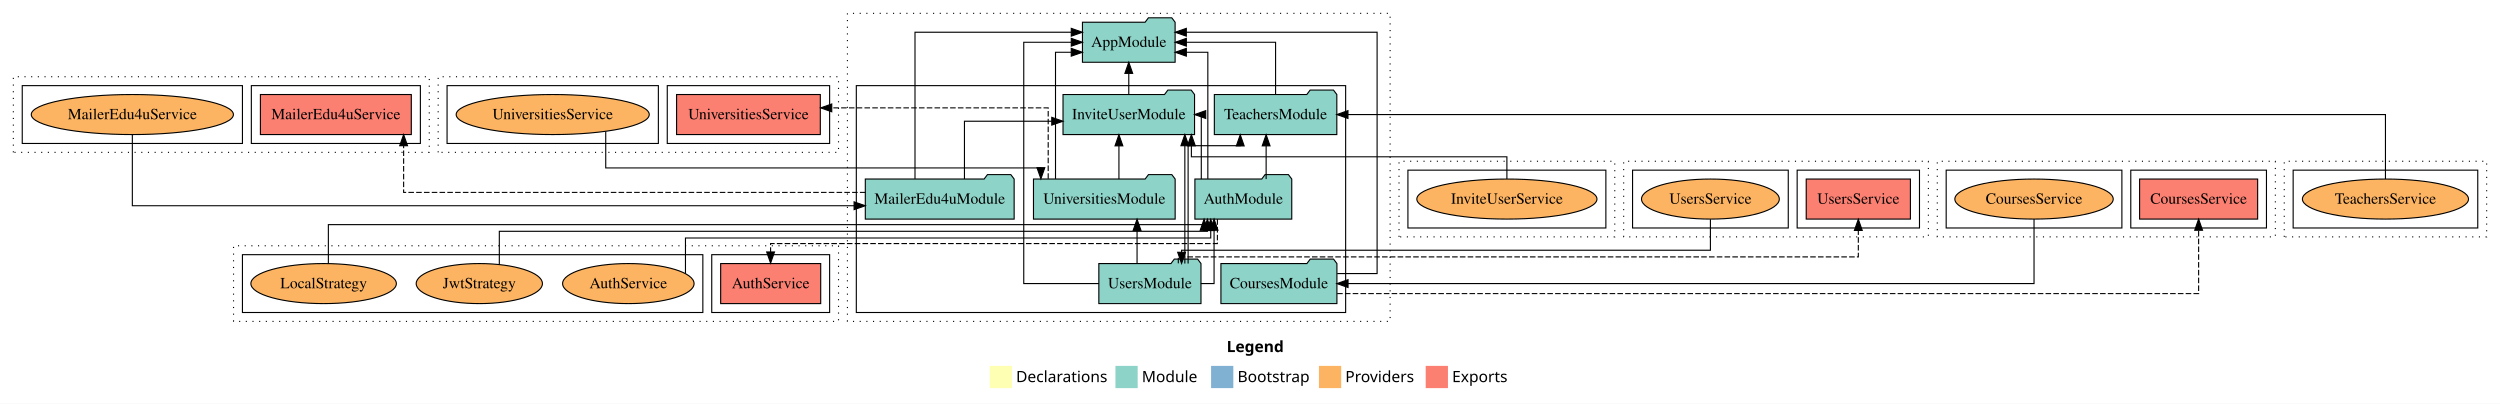
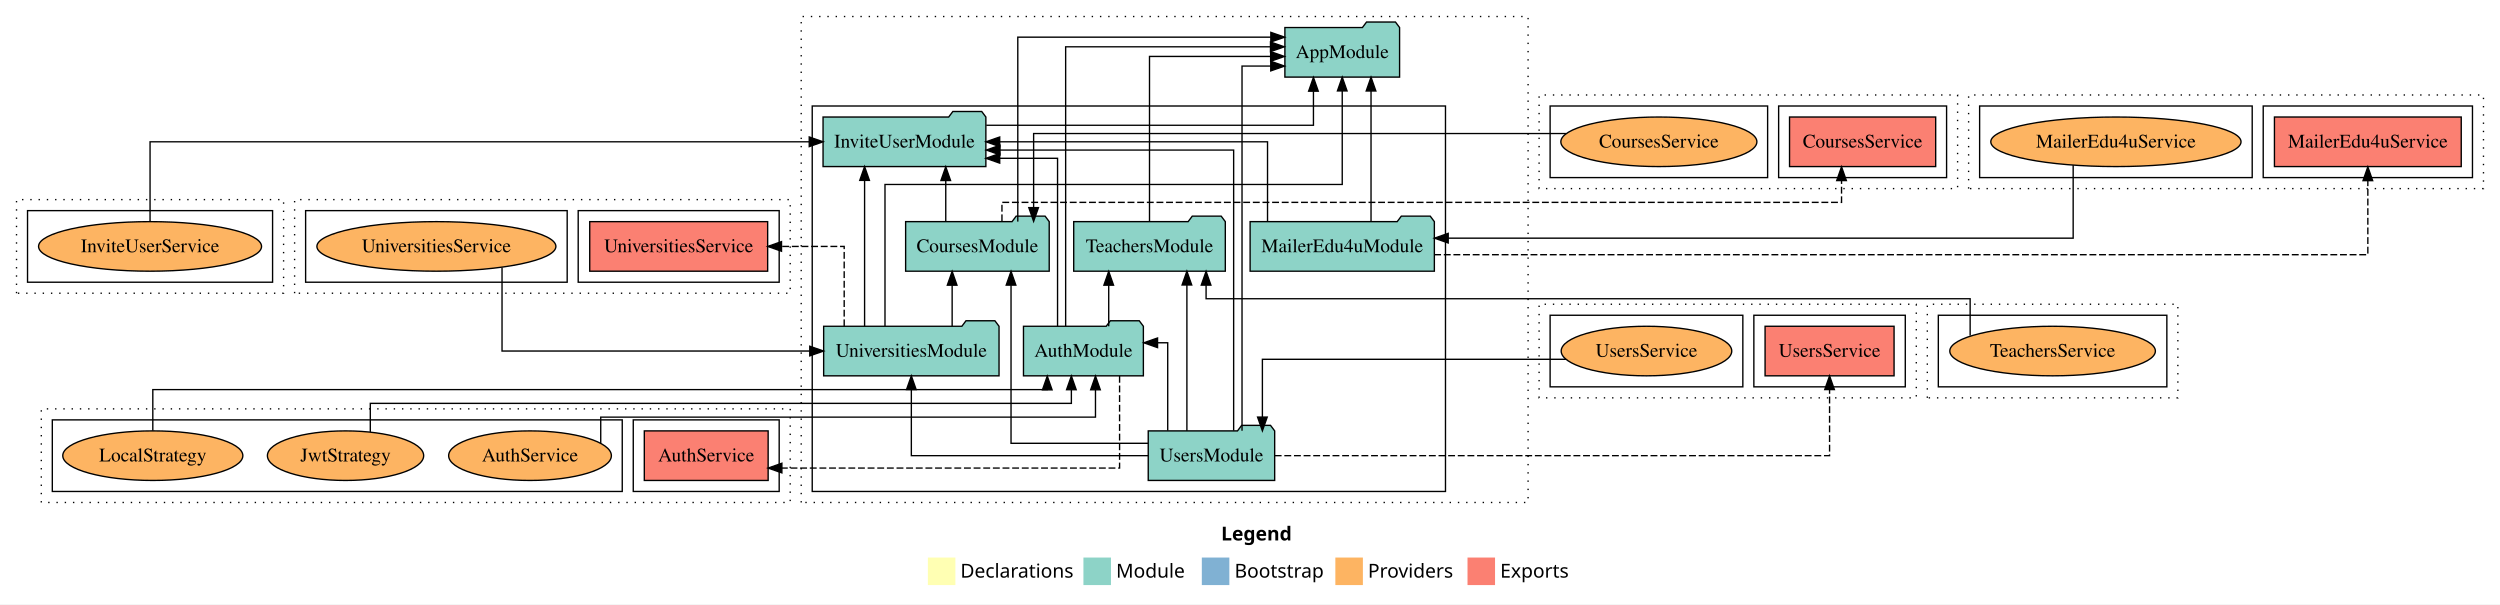
- <svg xmlns="http://www.w3.org/2000/svg" width="2248pt" height="363pt" viewBox="0.00 0.00 2248.00 363.00">
-   <g id="graph0" class="graph" transform="scale(1 1) rotate(0) translate(4 359)">
-     <polygon fill="#ffffff" stroke="transparent" points="-4,4 -4,-359 2244,-359 2244,4 -4,4" />
-     <text text-anchor="start" x="1099.009" y="-42.4" font-family="sans-serif" font-weight="bold" font-size="14.00" fill="#000000">Legend</text>
-     <polygon fill="#ffffb3" stroke="transparent" points="886,-10 886,-30 906,-30 906,-10 886,-10" />
-     <text text-anchor="start" x="909.629" y="-15.4" font-family="sans-serif" font-size="14.00" fill="#000000">  Declarations</text>
-     <polygon fill="#8dd3c7" stroke="transparent" points="999,-10 999,-30 1019,-30 1019,-10 999,-10" />
-     <text text-anchor="start" x="1022.725" y="-15.4" font-family="sans-serif" font-size="14.00" fill="#000000">  Module</text>
-     <polygon fill="#80b1d3" stroke="transparent" points="1085,-10 1085,-30 1105,-30 1105,-10 1085,-10" />
-     <text text-anchor="start" x="1108.781" y="-15.4" font-family="sans-serif" font-size="14.00" fill="#000000">  Bootstrap</text>
-     <polygon fill="#fdb462" stroke="transparent" points="1182,-10 1182,-30 1202,-30 1202,-10 1182,-10" />
-     <text text-anchor="start" x="1205.673" y="-15.4" font-family="sans-serif" font-size="14.00" fill="#000000">  Providers</text>
-     <polygon fill="#fb8072" stroke="transparent" points="1278,-10 1278,-30 1298,-30 1298,-10 1278,-10" />
-     <text text-anchor="start" x="1301.726" y="-15.4" font-family="sans-serif" font-size="14.00" fill="#000000">  Exports</text>
+ <svg xmlns="http://www.w3.org/2000/svg" width="1816pt" height="439pt" viewBox="0.00 0.00 1816.00 439.00">
+   <g id="graph0" class="graph" transform="scale(1 1) rotate(0) translate(4 435)">
+     <polygon fill="#ffffff" stroke="transparent" points="-4,4 -4,-435 1812,-435 1812,4 -4,4" />
+     <text text-anchor="start" x="883.009" y="-42.4" font-family="sans-serif" font-weight="bold" font-size="14.00" fill="#000000">Legend</text>
+     <polygon fill="#ffffb3" stroke="transparent" points="670,-10 670,-30 690,-30 690,-10 670,-10" />
+     <text text-anchor="start" x="693.629" y="-15.4" font-family="sans-serif" font-size="14.00" fill="#000000">  Declarations</text>
+     <polygon fill="#8dd3c7" stroke="transparent" points="783,-10 783,-30 803,-30 803,-10 783,-10" />
+     <text text-anchor="start" x="806.725" y="-15.4" font-family="sans-serif" font-size="14.00" fill="#000000">  Module</text>
+     <polygon fill="#80b1d3" stroke="transparent" points="869,-10 869,-30 889,-30 889,-10 869,-10" />
+     <text text-anchor="start" x="892.781" y="-15.4" font-family="sans-serif" font-size="14.00" fill="#000000">  Bootstrap</text>
+     <polygon fill="#fdb462" stroke="transparent" points="966,-10 966,-30 986,-30 986,-10 966,-10" />
+     <text text-anchor="start" x="989.673" y="-15.4" font-family="sans-serif" font-size="14.00" fill="#000000">  Providers</text>
+     <polygon fill="#fb8072" stroke="transparent" points="1062,-10 1062,-30 1082,-30 1082,-10 1062,-10" />
+     <text text-anchor="start" x="1085.726" y="-15.4" font-family="sans-serif" font-size="14.00" fill="#000000">  Exports</text>
    <g id="clust1" class="cluster">
-       <polygon fill="none" stroke="#000000" stroke-dasharray="1,5" points="758,-70 758,-347 1246,-347 1246,-70 758,-70" />
+       <polygon fill="none" stroke="#000000" stroke-dasharray="1,5" points="578,-70 578,-423 1106,-423 1106,-70 578,-70" />
    </g>
    <g id="clust3" class="cluster">
-       <polygon fill="none" stroke="#000000" points="766,-78 766,-282 1206,-282 1206,-78 766,-78" />
+       <polygon fill="none" stroke="#000000" points="586,-78 586,-358 1046,-358 1046,-78 586,-78" />
    </g>
    <g id="clust7" class="cluster">
-       <polygon fill="none" stroke="#000000" stroke-dasharray="1,5" points="206,-70 206,-138 750,-138 750,-70 206,-70" />
+       <polygon fill="none" stroke="#000000" stroke-dasharray="1,5" points="26,-70 26,-138 570,-138 570,-70 26,-70" />
    </g>
    <g id="clust10" class="cluster">
-       <polygon fill="none" stroke="#000000" points="636,-78 636,-130 742,-130 742,-78 636,-78" />
+       <polygon fill="none" stroke="#000000" points="456,-78 456,-130 562,-130 562,-78 456,-78" />
    </g>
    <g id="clust12" class="cluster">
-       <polygon fill="none" stroke="#000000" points="214,-78 214,-130 628,-130 628,-78 214,-78" />
+       <polygon fill="none" stroke="#000000" points="34,-78 34,-130 448,-130 448,-78 34,-78" />
    </g>
    <g id="clust13" class="cluster">
-       <polygon fill="none" stroke="#000000" stroke-dasharray="1,5" points="1738,-146 1738,-214 2042,-214 2042,-146 1738,-146" />
+       <polygon fill="none" stroke="#000000" stroke-dasharray="1,5" points="1114,-298 1114,-366 1418,-366 1418,-298 1114,-298" />
    </g>
    <g id="clust16" class="cluster">
-       <polygon fill="none" stroke="#000000" points="1912,-154 1912,-206 2034,-206 2034,-154 1912,-154" />
+       <polygon fill="none" stroke="#000000" points="1288,-306 1288,-358 1410,-358 1410,-306 1288,-306" />
    </g>
    <g id="clust18" class="cluster">
-       <polygon fill="none" stroke="#000000" points="1746,-154 1746,-206 1904,-206 1904,-154 1746,-154" />
+       <polygon fill="none" stroke="#000000" points="1122,-306 1122,-358 1280,-358 1280,-306 1122,-306" />
    </g>
    <g id="clust19" class="cluster">
-       <polygon fill="none" stroke="#000000" stroke-dasharray="1,5" points="1254,-146 1254,-214 1448,-214 1448,-146 1254,-146" />
+       <polygon fill="none" stroke="#000000" stroke-dasharray="1,5" points="8,-222 8,-290 202,-290 202,-222 8,-222" />
    </g>
    <g id="clust24" class="cluster">
-       <polygon fill="none" stroke="#000000" points="1262,-154 1262,-206 1440,-206 1440,-154 1262,-154" />
+       <polygon fill="none" stroke="#000000" points="16,-230 16,-282 194,-282 194,-230 16,-230" />
    </g>
    <g id="clust25" class="cluster">
-       <polygon fill="none" stroke="#000000" stroke-dasharray="1,5" points="8,-222 8,-290 382,-290 382,-222 8,-222" />
+       <polygon fill="none" stroke="#000000" stroke-dasharray="1,5" points="1426,-298 1426,-366 1800,-366 1800,-298 1426,-298" />
    </g>
    <g id="clust28" class="cluster">
-       <polygon fill="none" stroke="#000000" points="222,-230 222,-282 374,-282 374,-230 222,-230" />
+       <polygon fill="none" stroke="#000000" points="1640,-306 1640,-358 1792,-358 1792,-306 1640,-306" />
    </g>
    <g id="clust30" class="cluster">
-       <polygon fill="none" stroke="#000000" points="16,-230 16,-282 214,-282 214,-230 16,-230" />
+       <polygon fill="none" stroke="#000000" points="1434,-306 1434,-358 1632,-358 1632,-306 1434,-306" />
    </g>
    <g id="clust31" class="cluster">
-       <polygon fill="none" stroke="#000000" stroke-dasharray="1,5" points="2050,-146 2050,-214 2232,-214 2232,-146 2050,-146" />
+       <polygon fill="none" stroke="#000000" stroke-dasharray="1,5" points="1396,-146 1396,-214 1578,-214 1578,-146 1396,-146" />
    </g>
    <g id="clust36" class="cluster">
-       <polygon fill="none" stroke="#000000" points="2058,-154 2058,-206 2224,-206 2224,-154 2058,-154" />
+       <polygon fill="none" stroke="#000000" points="1404,-154 1404,-206 1570,-206 1570,-154 1404,-154" />
    </g>
    <g id="clust37" class="cluster">
-       <polygon fill="none" stroke="#000000" stroke-dasharray="1,5" points="390,-222 390,-290 750,-290 750,-222 390,-222" />
+       <polygon fill="none" stroke="#000000" stroke-dasharray="1,5" points="210,-222 210,-290 570,-290 570,-222 210,-222" />
    </g>
    <g id="clust40" class="cluster">
-       <polygon fill="none" stroke="#000000" points="596,-230 596,-282 742,-282 742,-230 596,-230" />
+       <polygon fill="none" stroke="#000000" points="416,-230 416,-282 562,-282 562,-230 416,-230" />
    </g>
    <g id="clust42" class="cluster">
-       <polygon fill="none" stroke="#000000" points="398,-230 398,-282 588,-282 588,-230 398,-230" />
+       <polygon fill="none" stroke="#000000" points="218,-230 218,-282 408,-282 408,-230 218,-230" />
    </g>
    <g id="clust43" class="cluster">
-       <polygon fill="none" stroke="#000000" stroke-dasharray="1,5" points="1456,-146 1456,-214 1730,-214 1730,-146 1456,-146" />
+       <polygon fill="none" stroke="#000000" stroke-dasharray="1,5" points="1114,-146 1114,-214 1388,-214 1388,-146 1114,-146" />
    </g>
    <g id="clust46" class="cluster">
-       <polygon fill="none" stroke="#000000" points="1612,-154 1612,-206 1722,-206 1722,-154 1612,-154" />
+       <polygon fill="none" stroke="#000000" points="1270,-154 1270,-206 1380,-206 1380,-154 1270,-154" />
    </g>
    <g id="clust48" class="cluster">
-       <polygon fill="none" stroke="#000000" points="1464,-154 1464,-206 1604,-206 1604,-154 1464,-154" />
+       <polygon fill="none" stroke="#000000" points="1122,-154 1122,-206 1262,-206 1262,-154 1122,-154" />
    </g>
    <g id="node1" class="node">
-       <polygon fill="#8dd3c7" stroke="#000000" points="1157.548,-198 1154.548,-202 1133.548,-202 1130.548,-198 1070.452,-198 1070.452,-162 1157.548,-162 1157.548,-198" />
-       <text text-anchor="middle" x="1114" y="-175.8" font-family="Times,serif" font-size="14.00" fill="#000000">AuthModule</text>
+       <polygon fill="#8dd3c7" stroke="#000000" points="826.548,-198 823.548,-202 802.548,-202 799.548,-198 739.452,-198 739.452,-162 826.548,-162 826.548,-198" />
+       <text text-anchor="middle" x="783" y="-175.8" font-family="Times,serif" font-size="14.00" fill="#000000">AuthModule</text>
    </g>
    <g id="node3" class="node">
-       <polygon fill="#8dd3c7" stroke="#000000" points="1070.133,-274 1067.133,-278 1046.133,-278 1043.133,-274 951.867,-274 951.867,-238 1070.133,-238 1070.133,-274" />
-       <text text-anchor="middle" x="1011" y="-251.8" font-family="Times,serif" font-size="14.00" fill="#000000">InviteUserModule</text>
+       <polygon fill="#8dd3c7" stroke="#000000" points="712.133,-350 709.133,-354 688.133,-354 685.133,-350 593.867,-350 593.867,-314 712.133,-314 712.133,-350" />
+       <text text-anchor="middle" x="653" y="-327.8" font-family="Times,serif" font-size="14.00" fill="#000000">InviteUserModule</text>
+     </g>
+     <g id="edge17" class="edge">
+       <path fill="none" stroke="#000000" d="M764.206,-198.016C764.206,-235.828 764.206,-320 764.206,-320 764.206,-320 722.184,-320 722.184,-320" />
+       <polygon fill="#000000" stroke="#000000" points="722.185,-316.5 712.184,-320 722.184,-323.5 722.185,-316.5" />
+     </g>
+     <g id="node5" class="node">
+       <polygon fill="#8dd3c7" stroke="#000000" points="886.066,-274 883.066,-278 862.066,-278 859.066,-274 775.934,-274 775.934,-238 886.066,-238 886.066,-274" />
+       <text text-anchor="middle" x="831" y="-251.8" font-family="Times,serif" font-size="14.00" fill="#000000">TeachersModule</text>
+     </g>
+     <g id="edge25" class="edge">
+       <path fill="none" stroke="#000000" d="M801.37,-198.011C801.37,-198.011 801.37,-227.855 801.37,-227.855" />
+       <polygon fill="#000000" stroke="#000000" points="797.87,-227.855 801.37,-237.855 804.87,-227.855 797.87,-227.855" />
+     </g>
+     <g id="node8" class="node">
+       <polygon fill="#8dd3c7" stroke="#000000" points="1012.657,-415 1009.657,-419 988.657,-419 985.657,-415 929.343,-415 929.343,-379 1012.657,-379 1012.657,-415" />
+       <text text-anchor="middle" x="971" y="-392.8" font-family="Times,serif" font-size="14.00" fill="#000000">AppModule</text>
+     </g>
+     <g id="edge1" class="edge">
+       <path fill="none" stroke="#000000" d="M770.087,-198.085C770.087,-250.867 770.087,-401 770.087,-401 770.087,-401 918.882,-401 918.882,-401" />
+       <polygon fill="#000000" stroke="#000000" points="918.882,-404.5 928.882,-401 918.882,-397.5 918.882,-404.5" />
+     </g>
+     <g id="node9" class="node">
+       <polygon fill="#fb8072" stroke="#000000" points="553.976,-122 464.024,-122 464.024,-86 553.976,-86 553.976,-122" />
+       <text text-anchor="middle" x="509" y="-99.8" font-family="Times,serif" font-size="14.00" fill="#000000">AuthService </text>
+     </g>
+     <g id="edge9" class="edge">
+       <path fill="none" stroke="#000000" stroke-dasharray="5,2" d="M809.264,-161.974C809.264,-137.023 809.264,-95 809.264,-95 809.264,-95 563.953,-95 563.953,-95" />
+       <polygon fill="#000000" stroke="#000000" points="563.953,-91.5 553.953,-95 563.952,-98.5 563.953,-91.5" />
+     </g>
+     <g id="node2" class="node">
+       <polygon fill="#8dd3c7" stroke="#000000" points="758.151,-274 755.151,-278 734.151,-278 731.151,-274 653.849,-274 653.849,-238 758.151,-238 758.151,-274" />
+       <text text-anchor="middle" x="706" y="-251.8" font-family="Times,serif" font-size="14.00" fill="#000000">CoursesModule</text>
+     </g>
+     <g id="edge18" class="edge">
+       <path fill="none" stroke="#000000" d="M682.995,-274.011C682.995,-274.011 682.995,-303.855 682.995,-303.855" />
+       <polygon fill="#000000" stroke="#000000" points="679.495,-303.855 682.995,-313.855 686.495,-303.855 679.495,-303.855" />
+     </g>
+     <g id="edge2" class="edge">
+       <path fill="none" stroke="#000000" d="M735.321,-274.033C735.321,-314.296 735.321,-408 735.321,-408 735.321,-408 919.137,-408 919.137,-408" />
+       <polygon fill="#000000" stroke="#000000" points="919.137,-411.5 929.137,-408 919.137,-404.5 919.137,-411.5" />
+     </g>
+     <g id="node13" class="node">
+       <polygon fill="#fb8072" stroke="#000000" points="1402.079,-350 1295.921,-350 1295.921,-314 1402.079,-314 1402.079,-350" />
+       <text text-anchor="middle" x="1349" y="-327.8" font-family="Times,serif" font-size="14.00" fill="#000000">CoursesService </text>
    </g>
    <g id="edge15" class="edge">
-       <path fill="none" stroke="#000000" d="M1076.2,-198.011C1076.2,-220.485 1076.2,-256 1076.2,-256 1076.2,-256 1075.598,-256 1075.598,-256" />
-       <polygon fill="#000000" stroke="#000000" points="1080.183,-252.5 1070.183,-256 1080.183,-259.5 1080.183,-252.5" />
-     </g>
-     <g id="node5" class="node">
-       <polygon fill="#8dd3c7" stroke="#000000" points="1198.066,-274 1195.066,-278 1174.066,-278 1171.066,-274 1087.934,-274 1087.934,-238 1198.066,-238 1198.066,-274" />
-       <text text-anchor="middle" x="1143" y="-251.8" font-family="Times,serif" font-size="14.00" fill="#000000">TeachersModule</text>
+       <path fill="none" stroke="#000000" stroke-dasharray="5,2" d="M723.819,-274.243C723.819,-281.43 723.819,-288 723.819,-288 723.819,-288 1333.693,-288 1333.693,-288 1333.693,-288 1333.693,-303.849 1333.693,-303.849" />
+       <polygon fill="#000000" stroke="#000000" points="1330.193,-303.849 1333.693,-313.849 1337.193,-303.849 1330.193,-303.849" />
+     </g>
+     <g id="edge3" class="edge">
+       <path fill="none" stroke="#000000" d="M712.406,-344C799.103,-344 950.086,-344 950.086,-344 950.086,-344 950.086,-368.76 950.086,-368.76" />
+       <polygon fill="#000000" stroke="#000000" points="946.586,-368.76 950.086,-378.76 953.586,-368.76 946.586,-368.76" />
+     </g>
+     <g id="node4" class="node">
+       <polygon fill="#8dd3c7" stroke="#000000" points="1037.919,-274 1034.919,-278 1013.919,-278 1010.919,-274 904.081,-274 904.081,-238 1037.919,-238 1037.919,-274" />
+       <text text-anchor="middle" x="971" y="-251.8" font-family="Times,serif" font-size="14.00" fill="#000000">MailerEdu4uModule</text>
+     </g>
+     <g id="edge19" class="edge">
+       <path fill="none" stroke="#000000" d="M916.731,-274.011C916.731,-296.485 916.731,-332 916.731,-332 916.731,-332 722.187,-332 722.187,-332" />
+       <polygon fill="#000000" stroke="#000000" points="722.187,-328.5 712.187,-332 722.186,-335.5 722.187,-328.5" />
+     </g>
+     <g id="edge4" class="edge">
+       <path fill="none" stroke="#000000" d="M991.914,-274.145C991.914,-274.145 991.914,-368.925 991.914,-368.925" />
+       <polygon fill="#000000" stroke="#000000" points="988.414,-368.925 991.914,-378.925 995.414,-368.925 988.414,-368.925" />
+     </g>
+     <g id="node16" class="node">
+       <polygon fill="#fb8072" stroke="#000000" points="1783.846,-350 1648.154,-350 1648.154,-314 1783.846,-314 1783.846,-350" />
+       <text text-anchor="middle" x="1716" y="-327.8" font-family="Times,serif" font-size="14.00" fill="#000000">MailerEdu4uService </text>
+     </g>
+     <g id="edge23" class="edge">
+       <path fill="none" stroke="#000000" stroke-dasharray="5,2" d="M1037.769,-250C1220.63,-250 1716,-250 1716,-250 1716,-250 1716,-303.801 1716,-303.801" />
+       <polygon fill="#000000" stroke="#000000" points="1712.5,-303.801 1716,-313.801 1719.5,-303.802 1712.5,-303.801" />
+     </g>
+     <g id="edge5" class="edge">
+       <path fill="none" stroke="#000000" d="M831,-274.041C831,-311.448 831,-394 831,-394 831,-394 918.995,-394 918.995,-394" />
+       <polygon fill="#000000" stroke="#000000" points="918.995,-397.5 928.995,-394 918.995,-390.5 918.995,-397.5" />
+     </g>
+     <g id="node6" class="node">
+       <polygon fill="#8dd3c7" stroke="#000000" points="721.698,-198 718.698,-202 697.698,-202 694.698,-198 594.302,-198 594.302,-162 721.698,-162 721.698,-198" />
+       <text text-anchor="middle" x="658" y="-175.8" font-family="Times,serif" font-size="14.00" fill="#000000">UniversitiesModule</text>
+     </g>
+     <g id="edge13" class="edge">
+       <path fill="none" stroke="#000000" d="M687.637,-198.011C687.637,-198.011 687.637,-227.855 687.637,-227.855" />
+       <polygon fill="#000000" stroke="#000000" points="684.137,-227.855 687.637,-237.855 691.137,-227.855 684.137,-227.855" />
+     </g>
+     <g id="edge20" class="edge">
+       <path fill="none" stroke="#000000" d="M624.038,-198.033C624.038,-198.033 624.038,-303.99 624.038,-303.99" />
+       <polygon fill="#000000" stroke="#000000" points="620.538,-303.99 624.038,-313.99 627.538,-303.99 620.538,-303.99" />
+     </g>
+     <g id="edge6" class="edge">
+       <path fill="none" stroke="#000000" d="M638.856,-198.115C638.856,-231.87 638.856,-301 638.856,-301 638.856,-301 971,-301 971,-301 971,-301 971,-368.943 971,-368.943" />
+       <polygon fill="#000000" stroke="#000000" points="967.5,-368.943 971,-378.943 974.5,-368.943 967.5,-368.943" />
+     </g>
+     <g id="node19" class="node">
+       <polygon fill="#fb8072" stroke="#000000" points="553.626,-274 424.374,-274 424.374,-238 553.626,-238 553.626,-274" />
+       <text text-anchor="middle" x="489" y="-251.8" font-family="Times,serif" font-size="14.00" fill="#000000">UniversitiesService </text>
+     </g>
+     <g id="edge29" class="edge">
+       <path fill="none" stroke="#000000" stroke-dasharray="5,2" d="M609.22,-198.011C609.22,-220.485 609.22,-256 609.22,-256 609.22,-256 563.684,-256 563.684,-256" />
+       <polygon fill="#000000" stroke="#000000" points="563.684,-252.5 553.684,-256 563.684,-259.5 563.684,-252.5" />
+     </g>
+     <g id="node7" class="node">
+       <polygon fill="#8dd3c7" stroke="#000000" points="921.922,-122 918.922,-126 897.922,-126 894.922,-122 830.078,-122 830.078,-86 921.922,-86 921.922,-122" />
+       <text text-anchor="middle" x="876" y="-99.8" font-family="Times,serif" font-size="14.00" fill="#000000">UsersModule</text>
+     </g>
+     <g id="edge8" class="edge">
+       <path fill="none" stroke="#000000" d="M844.226,-122.198C844.226,-146.356 844.226,-186 844.226,-186 844.226,-186 836.845,-186 836.845,-186" />
+       <polygon fill="#000000" stroke="#000000" points="836.845,-182.5 826.845,-186 836.844,-189.5 836.845,-182.5" />
+     </g>
+     <g id="edge14" class="edge">
+       <path fill="none" stroke="#000000" d="M829.935,-113C787.283,-113 730.413,-113 730.413,-113 730.413,-113 730.413,-227.889 730.413,-227.889" />
+       <polygon fill="#000000" stroke="#000000" points="726.913,-227.889 730.413,-237.889 733.913,-227.889 726.913,-227.889" />
+     </g>
+     <g id="edge21" class="edge">
+       <path fill="none" stroke="#000000" d="M892.119,-122.167C892.119,-175.187 892.119,-326 892.119,-326 892.119,-326 722.415,-326 722.415,-326" />
+       <polygon fill="#000000" stroke="#000000" points="722.415,-322.5 712.415,-326 722.415,-329.5 722.415,-322.5" />
+     </g>
+     <g id="edge26" class="edge">
+       <path fill="none" stroke="#000000" d="M858.161,-122.033C858.161,-122.033 858.161,-227.99 858.161,-227.99" />
+       <polygon fill="#000000" stroke="#000000" points="854.661,-227.99 858.161,-237.99 861.661,-227.99 854.661,-227.99" />
+     </g>
+     <g id="edge28" class="edge">
+       <path fill="none" stroke="#000000" d="M830.034,-104C766.076,-104 658,-104 658,-104 658,-104 658,-151.989 658,-151.989" />
+       <polygon fill="#000000" stroke="#000000" points="654.5,-151.989 658,-161.989 661.5,-151.989 654.5,-151.989" />
+     </g>
+     <g id="edge7" class="edge">
+       <path fill="none" stroke="#000000" d="M898.205,-122.133C898.205,-184.595 898.205,-387 898.205,-387 898.205,-387 919.077,-387 919.077,-387" />
+       <polygon fill="#000000" stroke="#000000" points="919.077,-390.5 929.077,-387 919.077,-383.5 919.077,-390.5" />
+     </g>
+     <g id="node21" class="node">
+       <polygon fill="#fb8072" stroke="#000000" points="1371.849,-198 1278.151,-198 1278.151,-162 1371.849,-162 1371.849,-198" />
+       <text text-anchor="middle" x="1325" y="-175.8" font-family="Times,serif" font-size="14.00" fill="#000000">UsersService </text>
+     </g>
+     <g id="edge31" class="edge">
+       <path fill="none" stroke="#000000" stroke-dasharray="5,2" d="M921.941,-104C1036.376,-104 1325,-104 1325,-104 1325,-104 1325,-151.989 1325,-151.989" />
+       <polygon fill="#000000" stroke="#000000" points="1321.5,-151.989 1325,-161.989 1328.5,-151.989 1321.5,-151.989" />
+     </g>
+     <g id="node10" class="node">
+       <ellipse fill="#fdb462" stroke="#000000" cx="381" cy="-104" rx="59.108" ry="18" />
+       <text text-anchor="middle" x="381" y="-99.8" font-family="Times,serif" font-size="14.00" fill="#000000">AuthService</text>
+     </g>
+     <g id="edge10" class="edge">
+       <path fill="none" stroke="#000000" d="M432.37,-113.168C432.37,-121.334 432.37,-132 432.37,-132 432.37,-132 791.755,-132 791.755,-132 791.755,-132 791.755,-151.853 791.755,-151.853" />
+       <polygon fill="#000000" stroke="#000000" points="788.255,-151.853 791.755,-161.853 795.255,-151.853 788.255,-151.853" />
+     </g>
+     <g id="node11" class="node">
+       <ellipse fill="#fdb462" stroke="#000000" cx="247" cy="-104" rx="56.756" ry="18" />
+       <text text-anchor="middle" x="247" y="-99.8" font-family="Times,serif" font-size="14.00" fill="#000000">JwtStrategy</text>
+     </g>
+     <g id="edge11" class="edge">
+       <path fill="none" stroke="#000000" d="M264.987,-121.221C264.987,-131.275 264.987,-142 264.987,-142 264.987,-142 774.245,-142 774.245,-142 774.245,-142 774.245,-151.89 774.245,-151.89" />
+       <polygon fill="#000000" stroke="#000000" points="770.745,-151.89 774.245,-161.89 777.745,-151.89 770.745,-151.89" />
+     </g>
+     <g id="node12" class="node">
+       <ellipse fill="#fdb462" stroke="#000000" cx="107" cy="-104" rx="65.405" ry="18" />
+       <text text-anchor="middle" x="107" y="-99.8" font-family="Times,serif" font-size="14.00" fill="#000000">LocalStrategy</text>
+     </g>
+     <g id="edge12" class="edge">
+       <path fill="none" stroke="#000000" d="M107,-122.147C107,-135.739 107,-152 107,-152 107,-152 756.736,-152 756.736,-152 756.736,-152 756.736,-152.979 756.736,-152.979" />
+       <polygon fill="#000000" stroke="#000000" points="753.236,-151.793 756.736,-161.793 760.236,-151.793 753.236,-151.793" />
+     </g>
+     <g id="node14" class="node">
+       <ellipse fill="#fdb462" stroke="#000000" cx="1201" cy="-332" rx="71.204" ry="18" />
+       <text text-anchor="middle" x="1201" y="-327.8" font-family="Times,serif" font-size="14.00" fill="#000000">CoursesService</text>
+     </g>
+     <g id="edge16" class="edge">
+       <path fill="none" stroke="#000000" d="M1133.496,-338C1006.976,-338 746.823,-338 746.823,-338 746.823,-338 746.823,-284.199 746.823,-284.199" />
+       <polygon fill="#000000" stroke="#000000" points="750.323,-284.198 746.823,-274.199 743.323,-284.199 750.323,-284.198" />
+     </g>
+     <g id="node15" class="node">
+       <ellipse fill="#fdb462" stroke="#000000" cx="105" cy="-256" rx="80.993" ry="18" />
+       <text text-anchor="middle" x="105" y="-251.8" font-family="Times,serif" font-size="14.00" fill="#000000">InviteUserService</text>
    </g>
    <g id="edge22" class="edge">
-       <path fill="none" stroke="#000000" d="M1134.505,-198.011C1134.505,-198.011 1134.505,-227.855 1134.505,-227.855" />
-       <polygon fill="#000000" stroke="#000000" points="1131.005,-227.855 1134.505,-237.855 1138.005,-227.855 1131.005,-227.855" />
-     </g>
-     <g id="node8" class="node">
-       <polygon fill="#8dd3c7" stroke="#000000" points="1052.657,-339 1049.657,-343 1028.657,-343 1025.657,-339 969.343,-339 969.343,-303 1052.657,-303 1052.657,-339" />
-       <text text-anchor="middle" x="1011" y="-316.8" font-family="Times,serif" font-size="14.00" fill="#000000">AppModule</text>
-     </g>
-     <g id="edge1" class="edge">
-       <path fill="none" stroke="#000000" d="M1082.083,-198.077C1082.083,-234.229 1082.083,-312 1082.083,-312 1082.083,-312 1062.761,-312 1062.761,-312" />
-       <polygon fill="#000000" stroke="#000000" points="1062.761,-308.5 1052.761,-312 1062.761,-315.5 1062.761,-308.5" />
-     </g>
-     <g id="node9" class="node">
-       <polygon fill="#fb8072" stroke="#000000" points="733.976,-122 644.024,-122 644.024,-86 733.976,-86 733.976,-122" />
-       <text text-anchor="middle" x="689" y="-99.8" font-family="Times,serif" font-size="14.00" fill="#000000">AuthService </text>
-     </g>
-     <g id="edge9" class="edge">
-       <path fill="none" stroke="#000000" stroke-dasharray="5,2" d="M1090.681,-161.873C1090.681,-151.289 1090.681,-140 1090.681,-140 1090.681,-140 688.913,-140 688.913,-140 688.913,-140 688.913,-132.422 688.913,-132.422" />
-       <polygon fill="#000000" stroke="#000000" points="692.413,-132.422 688.913,-122.422 685.413,-132.422 692.413,-132.422" />
-     </g>
-     <g id="node2" class="node">
-       <polygon fill="#8dd3c7" stroke="#000000" points="1198.151,-122 1195.151,-126 1174.151,-126 1171.151,-122 1093.849,-122 1093.849,-86 1198.151,-86 1198.151,-122" />
-       <text text-anchor="middle" x="1146" y="-99.8" font-family="Times,serif" font-size="14.00" fill="#000000">CoursesModule</text>
-     </g>
-     <g id="edge2" class="edge">
-       <path fill="none" stroke="#000000" d="M1198.379,-113C1217.39,-113 1234.29,-113 1234.29,-113 1234.29,-113 1234.29,-330 1234.29,-330 1234.29,-330 1062.737,-330 1062.737,-330" />
-       <polygon fill="#000000" stroke="#000000" points="1062.737,-326.5 1052.737,-330 1062.737,-333.5 1062.737,-326.5" />
-     </g>
-     <g id="node13" class="node">
-       <polygon fill="#fb8072" stroke="#000000" points="2026.079,-198 1919.921,-198 1919.921,-162 2026.079,-162 2026.079,-198" />
-       <text text-anchor="middle" x="1973" y="-175.8" font-family="Times,serif" font-size="14.00" fill="#000000">CoursesService </text>
-     </g>
-     <g id="edge13" class="edge">
-       <path fill="none" stroke="#000000" stroke-dasharray="5,2" d="M1198.36,-95C1380.151,-95 1973,-95 1973,-95 1973,-95 1973,-151.974 1973,-151.974" />
-       <polygon fill="#000000" stroke="#000000" points="1969.5,-151.974 1973,-161.974 1976.5,-151.974 1969.5,-151.974" />
-     </g>
-     <g id="edge3" class="edge">
-       <path fill="none" stroke="#000000" d="M1011,-274.106C1011,-274.106 1011,-292.991 1011,-292.991" />
-       <polygon fill="#000000" stroke="#000000" points="1007.5,-292.991 1011,-302.991 1014.5,-292.991 1007.5,-292.991" />
-     </g>
-     <g id="node4" class="node">
-       <polygon fill="#8dd3c7" stroke="#000000" points="907.919,-198 904.919,-202 883.919,-202 880.919,-198 774.081,-198 774.081,-162 907.919,-162 907.919,-198" />
-       <text text-anchor="middle" x="841" y="-175.8" font-family="Times,serif" font-size="14.00" fill="#000000">MailerEdu4uModule</text>
-     </g>
-     <g id="edge16" class="edge">
-       <path fill="none" stroke="#000000" d="M863.236,-198.027C863.236,-218.767 863.236,-250 863.236,-250 863.236,-250 941.75,-250 941.75,-250" />
-       <polygon fill="#000000" stroke="#000000" points="941.75,-253.5 951.75,-250 941.75,-246.5 941.75,-253.5" />
-     </g>
-     <g id="edge4" class="edge">
-       <path fill="none" stroke="#000000" d="M818.764,-198.094C818.764,-237.989 818.764,-330 818.764,-330 818.764,-330 959.288,-330 959.288,-330" />
-       <polygon fill="#000000" stroke="#000000" points="959.288,-333.5 969.288,-330 959.288,-326.5 959.288,-333.5" />
-     </g>
-     <g id="node16" class="node">
-       <polygon fill="#fb8072" stroke="#000000" points="365.846,-274 230.154,-274 230.154,-238 365.846,-238 365.846,-274" />
-       <text text-anchor="middle" x="298" y="-251.8" font-family="Times,serif" font-size="14.00" fill="#000000">MailerEdu4uService </text>
-     </g>
-     <g id="edge20" class="edge">
-       <path fill="none" stroke="#000000" stroke-dasharray="5,2" d="M774.225,-186C641.874,-186 358.938,-186 358.938,-186 358.938,-186 358.938,-227.973 358.938,-227.973" />
-       <polygon fill="#000000" stroke="#000000" points="355.438,-227.973 358.938,-237.973 362.438,-227.973 355.438,-227.973" />
-     </g>
-     <g id="edge5" class="edge">
-       <path fill="none" stroke="#000000" d="M1143,-274.106C1143,-293.339 1143,-321 1143,-321 1143,-321 1062.766,-321 1062.766,-321" />
-       <polygon fill="#000000" stroke="#000000" points="1062.766,-317.5 1052.766,-321 1062.766,-324.5 1062.766,-317.5" />
-     </g>
-     <g id="node6" class="node">
-       <polygon fill="#8dd3c7" stroke="#000000" points="1052.698,-198 1049.698,-202 1028.698,-202 1025.698,-198 925.302,-198 925.302,-162 1052.698,-162 1052.698,-198" />
-       <text text-anchor="middle" x="989" y="-175.8" font-family="Times,serif" font-size="14.00" fill="#000000">UniversitiesModule</text>
-     </g>
-     <g id="edge17" class="edge">
-       <path fill="none" stroke="#000000" d="M1002.141,-198.011C1002.141,-198.011 1002.141,-227.855 1002.141,-227.855" />
-       <polygon fill="#000000" stroke="#000000" points="998.641,-227.855 1002.141,-237.855 1005.641,-227.855 998.641,-227.855" />
-     </g>
-     <g id="edge6" class="edge">
-       <path fill="none" stroke="#000000" d="M945.113,-198.077C945.113,-234.229 945.113,-312 945.113,-312 945.113,-312 959.273,-312 959.273,-312" />
-       <polygon fill="#000000" stroke="#000000" points="959.273,-315.5 969.273,-312 959.273,-308.5 959.273,-315.5" />
-     </g>
-     <g id="node19" class="node">
-       <polygon fill="#fb8072" stroke="#000000" points="733.626,-274 604.374,-274 604.374,-238 733.626,-238 733.626,-274" />
-       <text text-anchor="middle" x="669" y="-251.8" font-family="Times,serif" font-size="14.00" fill="#000000">UniversitiesService </text>
-     </g>
-     <g id="edge26" class="edge">
-       <path fill="none" stroke="#000000" stroke-dasharray="5,2" d="M938.542,-198.198C938.542,-222.356 938.542,-262 938.542,-262 938.542,-262 743.905,-262 743.905,-262" />
-       <polygon fill="#000000" stroke="#000000" points="743.905,-258.5 733.905,-262 743.905,-265.5 743.905,-258.5" />
-     </g>
-     <g id="node7" class="node">
-       <polygon fill="#8dd3c7" stroke="#000000" points="1075.922,-122 1072.922,-126 1051.922,-126 1048.922,-122 984.078,-122 984.078,-86 1075.922,-86 1075.922,-122" />
-       <text text-anchor="middle" x="1030" y="-99.8" font-family="Times,serif" font-size="14.00" fill="#000000">UsersModule</text>
-     </g>
-     <g id="edge8" class="edge">
-       <path fill="none" stroke="#000000" d="M1075.734,-104C1082.735,-104 1087.687,-104 1087.687,-104 1087.687,-104 1087.687,-151.989 1087.687,-151.989" />
-       <polygon fill="#000000" stroke="#000000" points="1084.187,-151.989 1087.687,-161.989 1091.187,-151.989 1084.187,-151.989" />
-     </g>
-     <g id="edge18" class="edge">
-       <path fill="none" stroke="#000000" d="M1061.413,-122.033C1061.413,-122.033 1061.413,-227.99 1061.413,-227.99" />
-       <polygon fill="#000000" stroke="#000000" points="1057.913,-227.99 1061.413,-237.99 1064.913,-227.99 1057.913,-227.99" />
-     </g>
-     <g id="edge23" class="edge">
-       <path fill="none" stroke="#000000" d="M1064.351,-122.031C1064.351,-156.422 1064.351,-228 1064.351,-228 1064.351,-228 1111.236,-228 1111.236,-228 1111.236,-228 1111.236,-228.979 1111.236,-228.979" />
-       <polygon fill="#000000" stroke="#000000" points="1107.736,-227.793 1111.236,-237.793 1114.736,-227.793 1107.736,-227.793" />
-     </g>
-     <g id="edge25" class="edge">
-       <path fill="none" stroke="#000000" d="M1018.444,-122.011C1018.444,-122.011 1018.444,-151.855 1018.444,-151.855" />
-       <polygon fill="#000000" stroke="#000000" points="1014.944,-151.855 1018.444,-161.855 1021.944,-151.855 1014.944,-151.855" />
-     </g>
-     <g id="edge7" class="edge">
-       <path fill="none" stroke="#000000" d="M984.185,-104C952.699,-104 916.555,-104 916.555,-104 916.555,-104 916.555,-321 916.555,-321 916.555,-321 959.3,-321 959.3,-321" />
-       <polygon fill="#000000" stroke="#000000" points="959.3,-324.5 969.3,-321 959.3,-317.5 959.3,-324.5" />
-     </g>
-     <g id="node21" class="node">
-       <polygon fill="#fb8072" stroke="#000000" points="1713.849,-198 1620.151,-198 1620.151,-162 1713.849,-162 1713.849,-198" />
-       <text text-anchor="middle" x="1667" y="-175.8" font-family="Times,serif" font-size="14.00" fill="#000000">UsersService </text>
-     </g>
-     <g id="edge28" class="edge">
-       <path fill="none" stroke="#000000" stroke-dasharray="5,2" d="M1055.537,-122.19C1055.537,-125.538 1055.537,-128 1055.537,-128 1055.537,-128 1667,-128 1667,-128 1667,-128 1667,-151.813 1667,-151.813" />
-       <polygon fill="#000000" stroke="#000000" points="1663.5,-151.813 1667,-161.813 1670.5,-151.813 1663.5,-151.813" />
-     </g>
-     <g id="node10" class="node">
-       <ellipse fill="#fdb462" stroke="#000000" cx="561" cy="-104" rx="59.108" ry="18" />
-       <text text-anchor="middle" x="561" y="-99.8" font-family="Times,serif" font-size="14.00" fill="#000000">AuthService</text>
-     </g>
-     <g id="edge10" class="edge">
-       <path fill="none" stroke="#000000" d="M612.37,-113.099C612.37,-125.178 612.37,-145 612.37,-145 612.37,-145 1084.693,-145 1084.693,-145 1084.693,-145 1084.693,-151.68 1084.693,-151.68" />
-       <polygon fill="#000000" stroke="#000000" points="1081.193,-151.68 1084.693,-161.68 1088.193,-151.68 1081.193,-151.68" />
-     </g>
-     <g id="node11" class="node">
-       <ellipse fill="#fdb462" stroke="#000000" cx="427" cy="-104" rx="56.756" ry="18" />
-       <text text-anchor="middle" x="427" y="-99.8" font-family="Times,serif" font-size="14.00" fill="#000000">JwtStrategy</text>
-     </g>
-     <g id="edge11" class="edge">
-       <path fill="none" stroke="#000000" d="M444.987,-121.234C444.987,-134.648 444.987,-151 444.987,-151 444.987,-151 1081.698,-151 1081.698,-151 1081.698,-151 1081.698,-152.08 1081.698,-152.08" />
-       <polygon fill="#000000" stroke="#000000" points="1078.199,-151.798 1081.698,-161.798 1085.199,-151.799 1078.199,-151.798" />
-     </g>
-     <g id="node12" class="node">
-       <ellipse fill="#fdb462" stroke="#000000" cx="287" cy="-104" rx="65.405" ry="18" />
-       <text text-anchor="middle" x="287" y="-99.8" font-family="Times,serif" font-size="14.00" fill="#000000">LocalStrategy</text>
-     </g>
-     <g id="edge12" class="edge">
-       <path fill="none" stroke="#000000" d="M291.265,-122.24C291.265,-137.571 291.265,-157 291.265,-157 291.265,-157 1078.704,-157 1078.704,-157 1078.704,-157 1078.704,-157.488 1078.704,-157.488" />
-       <polygon fill="#000000" stroke="#000000" points="1075.205,-151.878 1078.704,-161.878 1082.205,-151.878 1075.205,-151.878" />
-     </g>
-     <g id="node14" class="node">
-       <ellipse fill="#fdb462" stroke="#000000" cx="1825" cy="-180" rx="71.204" ry="18" />
-       <text text-anchor="middle" x="1825" y="-175.8" font-family="Times,serif" font-size="14.00" fill="#000000">CoursesService</text>
-     </g>
-     <g id="edge14" class="edge">
-       <path fill="none" stroke="#000000" d="M1825,-161.989C1825,-139.515 1825,-104 1825,-104 1825,-104 1208.152,-104 1208.152,-104" />
-       <polygon fill="#000000" stroke="#000000" points="1208.153,-100.5 1198.152,-104 1208.152,-107.5 1208.153,-100.5" />
-     </g>
-     <g id="node15" class="node">
-       <ellipse fill="#fdb462" stroke="#000000" cx="1351" cy="-180" rx="80.993" ry="18" />
-       <text text-anchor="middle" x="1351" y="-175.8" font-family="Times,serif" font-size="14.00" fill="#000000">InviteUserService</text>
-     </g>
-     <g id="edge19" class="edge">
-       <path fill="none" stroke="#000000" d="M1351,-198.11C1351,-207.897 1351,-218 1351,-218 1351,-218 1067.289,-218 1067.289,-218 1067.289,-218 1067.289,-227.89 1067.289,-227.89" />
-       <polygon fill="#000000" stroke="#000000" points="1063.789,-227.89 1067.289,-237.89 1070.789,-227.89 1063.789,-227.89" />
+       <path fill="none" stroke="#000000" d="M105,-274.011C105,-296.485 105,-332 105,-332 105,-332 583.834,-332 583.834,-332" />
+       <polygon fill="#000000" stroke="#000000" points="583.834,-335.5 593.834,-332 583.834,-328.5 583.834,-335.5" />
    </g>
    <g id="node17" class="node">
-       <ellipse fill="#fdb462" stroke="#000000" cx="115" cy="-256" rx="90.89" ry="18" />
-       <text text-anchor="middle" x="115" y="-251.8" font-family="Times,serif" font-size="14.00" fill="#000000">MailerEdu4uService</text>
-     </g>
-     <g id="edge21" class="edge">
-       <path fill="none" stroke="#000000" d="M115,-237.802C115,-213.644 115,-174 115,-174 115,-174 764.001,-174 764.001,-174" />
-       <polygon fill="#000000" stroke="#000000" points="764.001,-177.5 774.001,-174 764.001,-170.5 764.001,-177.5" />
+       <ellipse fill="#fdb462" stroke="#000000" cx="1533" cy="-332" rx="90.89" ry="18" />
+       <text text-anchor="middle" x="1533" y="-327.8" font-family="Times,serif" font-size="14.00" fill="#000000">MailerEdu4uService</text>
+     </g>
+     <g id="edge24" class="edge">
+       <path fill="none" stroke="#000000" d="M1501.946,-315.055C1501.946,-294.338 1501.946,-262 1501.946,-262 1501.946,-262 1047.976,-262 1047.976,-262" />
+       <polygon fill="#000000" stroke="#000000" points="1047.976,-258.5 1037.976,-262 1047.976,-265.5 1047.976,-258.5" />
    </g>
    <g id="node18" class="node">
-       <ellipse fill="#fdb462" stroke="#000000" cx="2141" cy="-180" rx="74.674" ry="18" />
-       <text text-anchor="middle" x="2141" y="-175.8" font-family="Times,serif" font-size="14.00" fill="#000000">TeachersService</text>
-     </g>
-     <g id="edge24" class="edge">
-       <path fill="none" stroke="#000000" d="M2141,-198.011C2141,-220.485 2141,-256 2141,-256 2141,-256 1208.078,-256 1208.078,-256" />
-       <polygon fill="#000000" stroke="#000000" points="1208.078,-252.5 1198.078,-256 1208.078,-259.5 1208.078,-252.5" />
+       <ellipse fill="#fdb462" stroke="#000000" cx="1487" cy="-180" rx="74.674" ry="18" />
+       <text text-anchor="middle" x="1487" y="-175.8" font-family="Times,serif" font-size="14.00" fill="#000000">TeachersService</text>
+     </g>
+     <g id="edge27" class="edge">
+       <path fill="none" stroke="#000000" d="M1427.109,-191.196C1427.109,-202.405 1427.109,-218 1427.109,-218 1427.109,-218 872.097,-218 872.097,-218 872.097,-218 872.097,-227.89 872.097,-227.89" />
+       <polygon fill="#000000" stroke="#000000" points="868.597,-227.89 872.097,-237.89 875.597,-227.89 868.597,-227.89" />
    </g>
    <g id="node20" class="node">
-       <ellipse fill="#fdb462" stroke="#000000" cx="493" cy="-256" rx="86.809" ry="18" />
-       <text text-anchor="middle" x="493" y="-251.8" font-family="Times,serif" font-size="14.00" fill="#000000">UniversitiesService</text>
-     </g>
-     <g id="edge27" class="edge">
-       <path fill="none" stroke="#000000" d="M540.675,-240.812C540.675,-226.75 540.675,-208 540.675,-208 540.675,-208 931.972,-208 931.972,-208 931.972,-208 931.972,-207.021 931.972,-207.021" />
-       <polygon fill="#000000" stroke="#000000" points="935.472,-208.207 931.972,-198.207 928.472,-208.207 935.472,-208.207" />
+       <ellipse fill="#fdb462" stroke="#000000" cx="313" cy="-256" rx="86.809" ry="18" />
+       <text text-anchor="middle" x="313" y="-251.8" font-family="Times,serif" font-size="14.00" fill="#000000">UniversitiesService</text>
+     </g>
+     <g id="edge30" class="edge">
+       <path fill="none" stroke="#000000" d="M360.675,-240.62C360.675,-218.413 360.675,-180 360.675,-180 360.675,-180 584.216,-180 584.216,-180" />
+       <polygon fill="#000000" stroke="#000000" points="584.216,-183.5 594.216,-180 584.216,-176.5 584.216,-183.5" />
    </g>
    <g id="node22" class="node">
-       <ellipse fill="#fdb462" stroke="#000000" cx="1534" cy="-180" rx="61.952" ry="18" />
-       <text text-anchor="middle" x="1534" y="-175.8" font-family="Times,serif" font-size="14.00" fill="#000000">UsersService</text>
-     </g>
-     <g id="edge29" class="edge">
-       <path fill="none" stroke="#000000" d="M1534,-161.82C1534,-148.962 1534,-134 1534,-134 1534,-134 1058.475,-134 1058.475,-134 1058.475,-134 1058.475,-132.143 1058.475,-132.143" />
-       <polygon fill="#000000" stroke="#000000" points="1061.975,-132.143 1058.475,-122.143 1054.975,-132.143 1061.975,-132.143" />
+       <ellipse fill="#fdb462" stroke="#000000" cx="1192" cy="-180" rx="61.952" ry="18" />
+       <text text-anchor="middle" x="1192" y="-175.8" font-family="Times,serif" font-size="14.00" fill="#000000">UsersService</text>
+     </g>
+     <g id="edge32" class="edge">
+       <path fill="none" stroke="#000000" d="M1133.513,-174C1051.701,-174 913.001,-174 913.001,-174 913.001,-174 913.001,-132.027 913.001,-132.027" />
+       <polygon fill="#000000" stroke="#000000" points="916.501,-132.027 913.001,-122.027 909.501,-132.027 916.501,-132.027" />
    </g>
  </g>
</svg>
